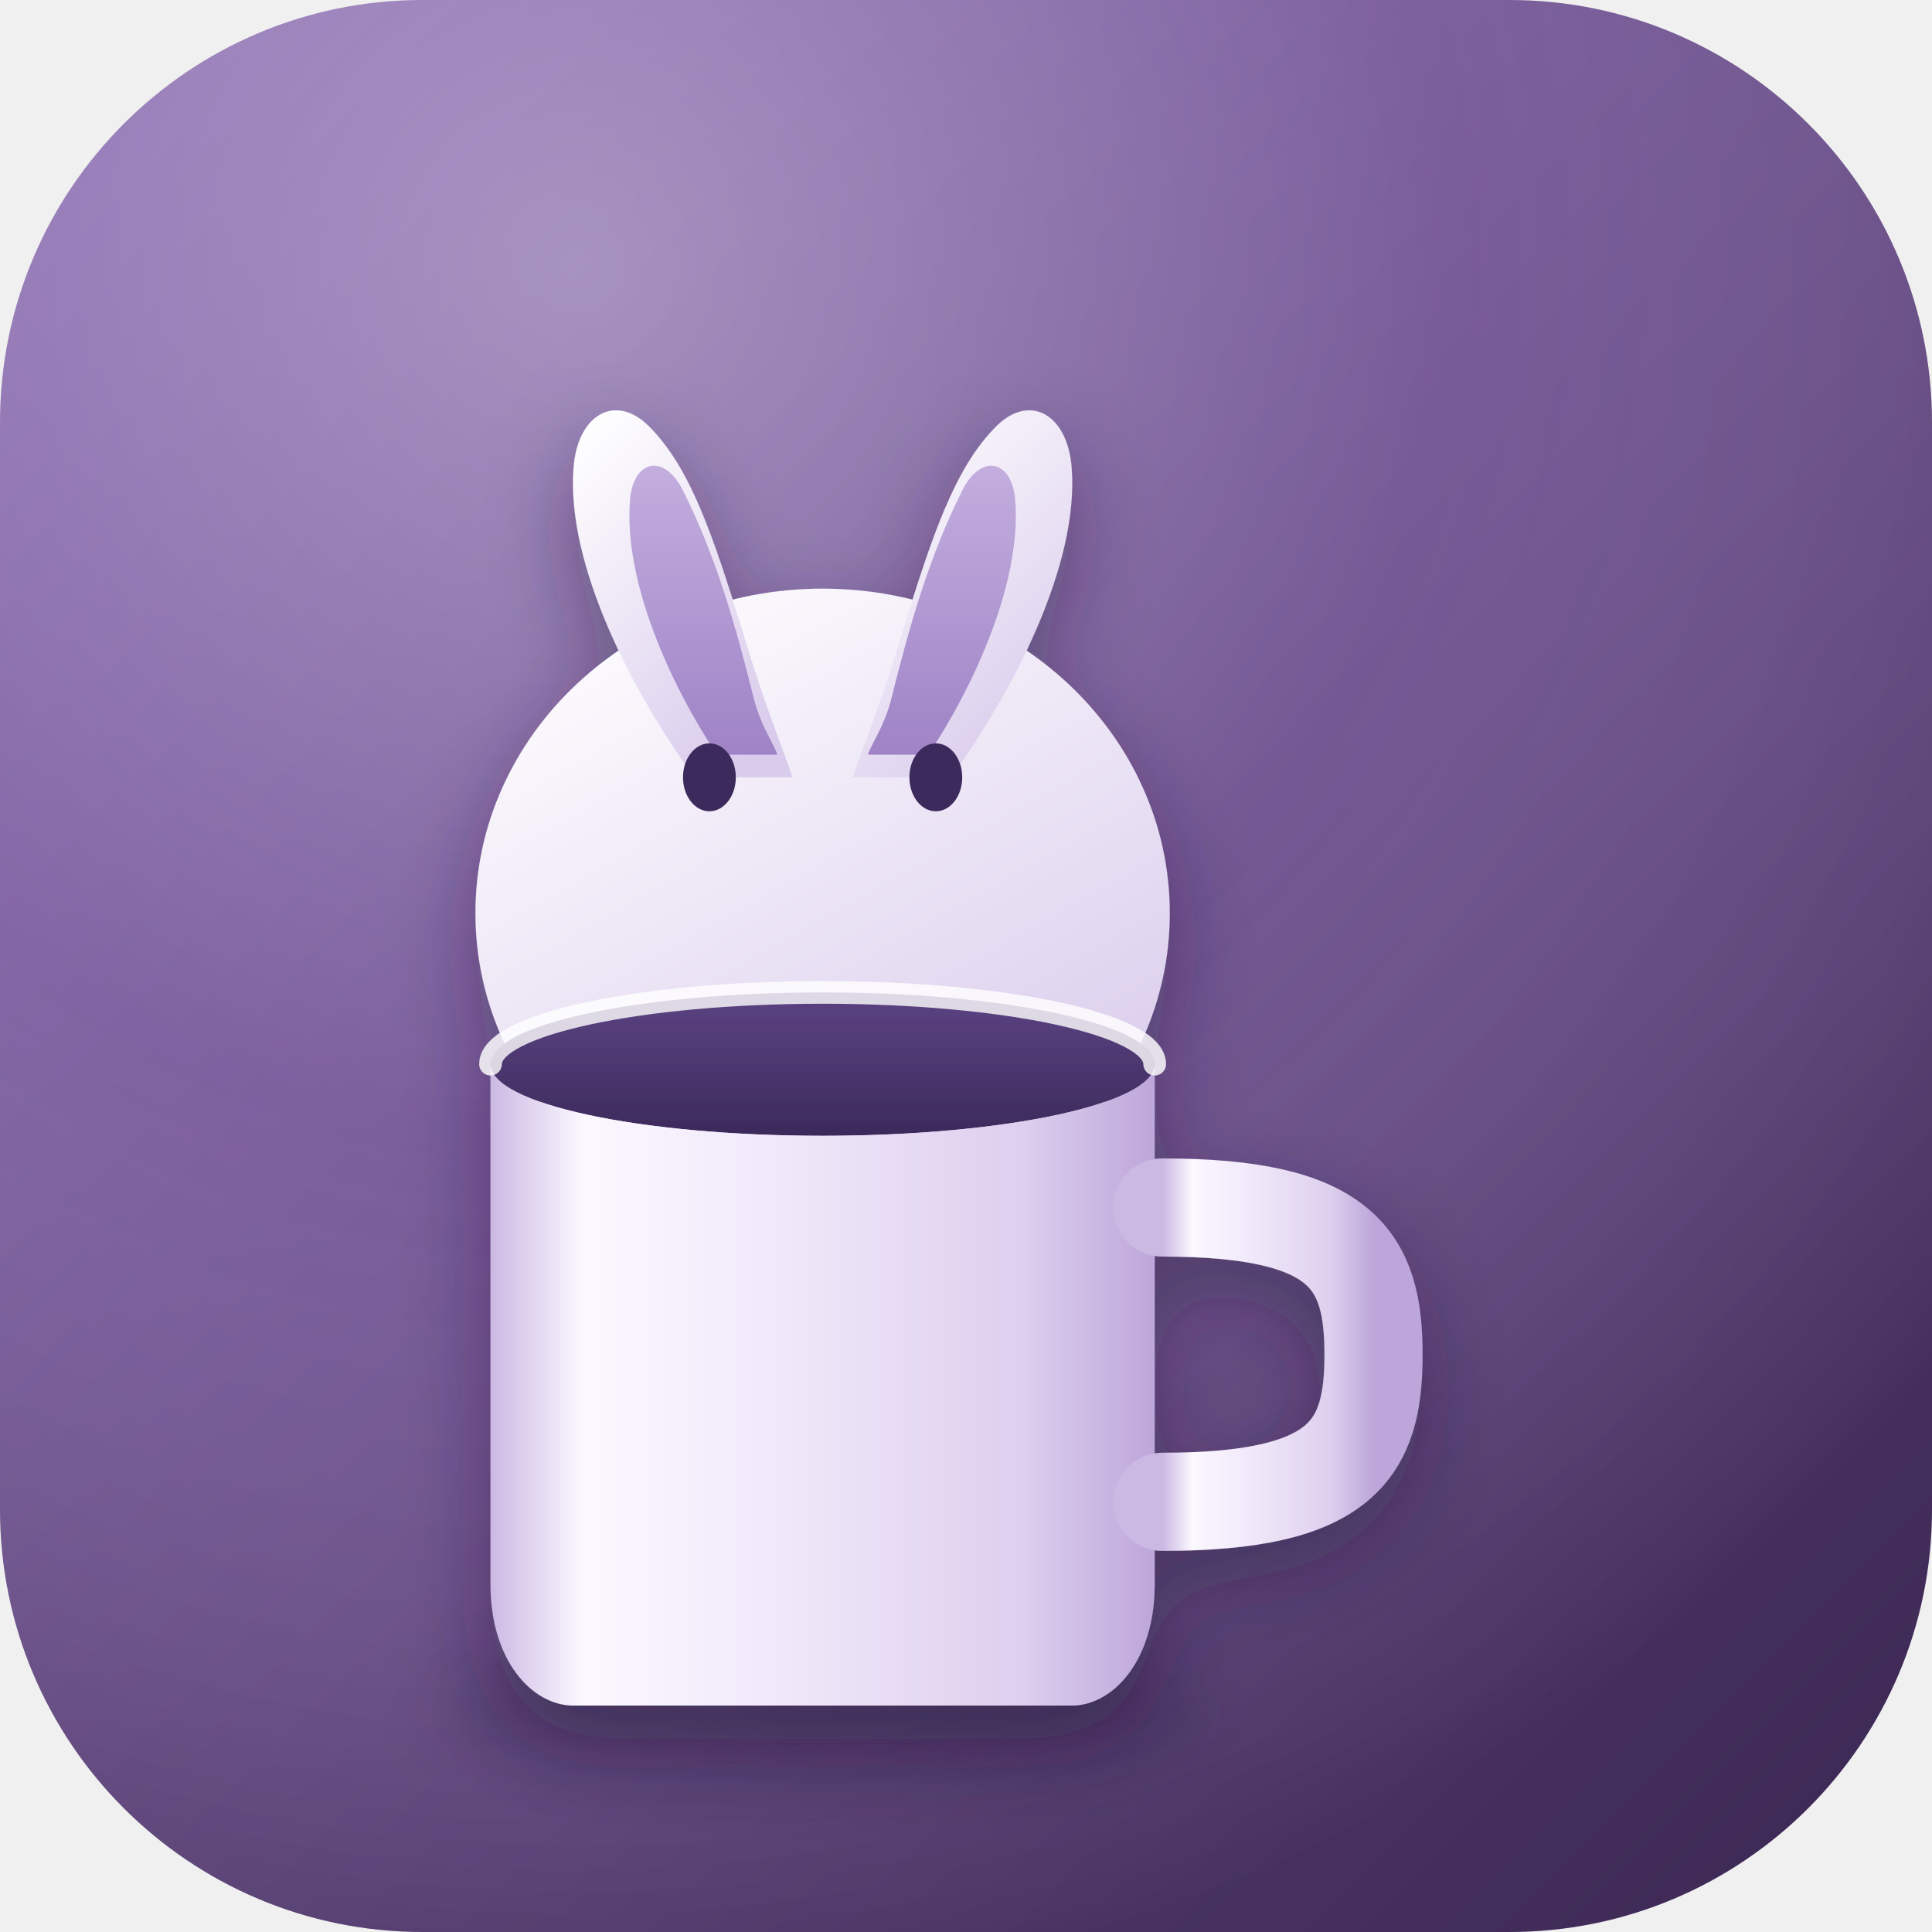
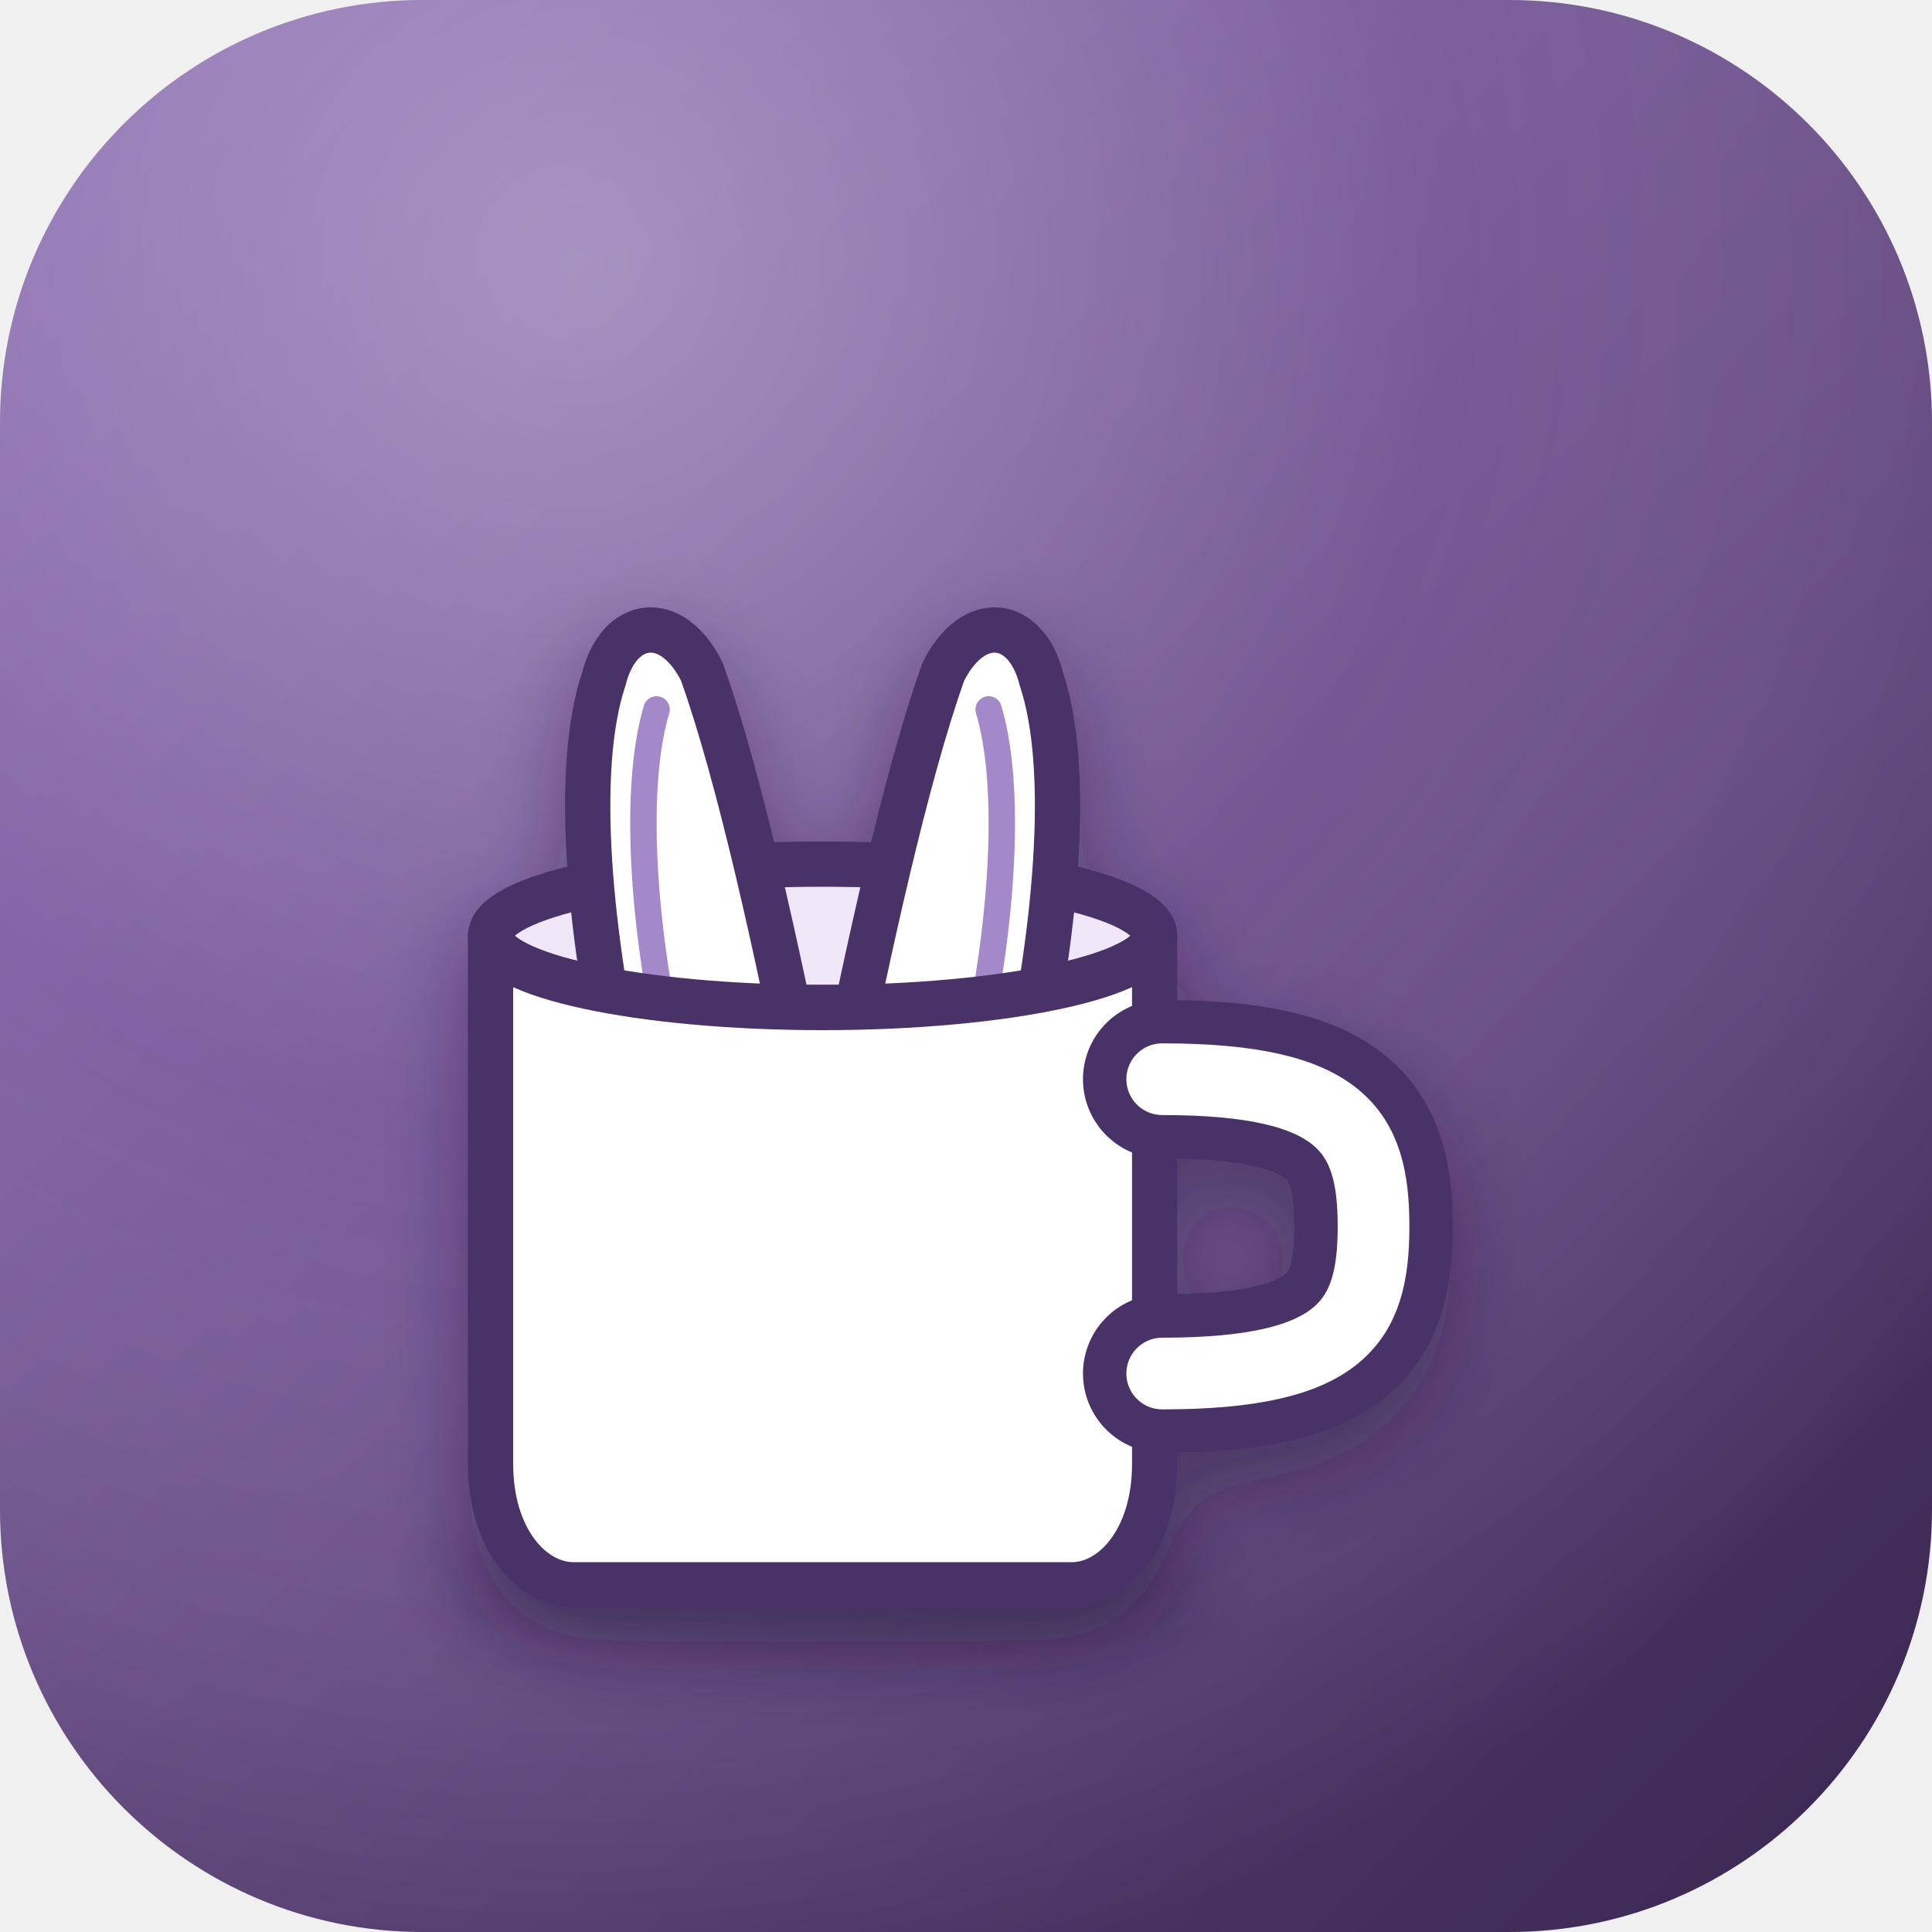
<svg xmlns="http://www.w3.org/2000/svg" viewBox="0 0 512 512" width="512" height="512">
  <defs>
    <linearGradient id="tile" x1="0" y1="0" x2="1" y2="1">
      <stop offset="0" stop-color="#8a6bb2" />
      <stop offset="0.55" stop-color="#6b4e8c" />
      <stop offset="1" stop-color="#4a3167" />
    </linearGradient>
    <radialGradient id="glow" cx="0.3" cy="0.14" r="0.9">
      <stop offset="0" stop-color="#ffffff" stop-opacity="0.32" />
      <stop offset="0.5" stop-color="#ffffff" stop-opacity="0.05" />
      <stop offset="1" stop-color="#000000" stop-opacity="0.20" />
    </radialGradient>
    <linearGradient id="mug" x1="0" y1="0" x2="1" y2="0">
      <stop offset="0" stop-color="#cbb8e3" />
      <stop offset="0.14" stop-color="#fbf8ff" />
      <stop offset="0.42" stop-color="#f1e9fa" />
      <stop offset="0.8" stop-color="#ddcfee" />
      <stop offset="1" stop-color="#bda6da" />
    </linearGradient>
    <linearGradient id="head" x1="0.1" y1="0" x2="0.7" y2="1">
      <stop offset="0" stop-color="#ffffff" />
      <stop offset="1" stop-color="#d9cbec" />
    </linearGradient>
    <linearGradient id="inner" x1="0" y1="0" x2="0" y2="1">
      <stop offset="0" stop-color="#c3aede" />
      <stop offset="1" stop-color="#9f83c6" />
    </linearGradient>
    <linearGradient id="interior" x1="0" y1="0" x2="0" y2="1">
      <stop offset="0" stop-color="#5c4383" />
      <stop offset="1" stop-color="#3c2a5b" />
    </linearGradient>
    <filter id="shadow" x="-40%" y="-40%" width="180%" height="180%">
      <feDropShadow dx="0" dy="9" stdDeviation="11" flood-color="#25143d" flood-opacity="0.42" />
    </filter>
    <filter id="soft" x="-60%" y="-60%" width="220%" height="220%">
      <feGaussianBlur stdDeviation="9" />
    </filter>
    <linearGradient id="cream" x1="0" y1="0" x2="1" y2="1">
      <stop offset="0" stop-color="#fdf9f2" />
      <stop offset="1" stop-color="#ece0cf" />
    </linearGradient>
+     <linearGradient id="creamSoft" x1="0" y1="0" x2="1" y2="1">
+       <stop offset="0" stop-color="#fdf9f2" />
+       <stop offset="1" stop-color="#e3d4bd" />
+     </linearGradient>
  </defs>
  <rect width="512" height="512" rx="112" fill="url(#tile)" />
  <rect width="512" height="512" rx="112" fill="url(#glow)" />
  <g transform="translate(-38 0)">
-     <ellipse cx="256" cy="452" rx="100" ry="18" fill="#2a1a42" opacity="0.30" filter="url(#soft)" />
+     <ellipse cx="256" cy="420" rx="100" ry="18" fill="#2a1a42" opacity="0.30" filter="url(#soft)" />
    <g filter="url(#shadow)">
-       <ellipse cx="256" cy="242" rx="92" ry="86" fill="url(#head)" />
-       <path d="M222,206 C 206,184 188,150 190,124 C 191,110 201,104 210,113 C 221,124 227,142 235,168 C 241,188 245,197 248,206 Z" fill="url(#head)" />
-       <path d="M290,206 C 306,184 324,150 322,124 C 321,110 311,104 302,113 C 291,124 285,142 277,168 C 271,188 267,197 264,206 Z" fill="url(#head)" />
-       <path d="M228,200 C 216,182 203,154 205,132 C 206,122 214,120 219,130 C 228,148 233,166 238,186 C 240,193 243,197 244,200 Z" fill="url(#inner)" />
-       <path d="M284,200 C 296,182 309,154 307,132 C 306,122 298,120 293,130 C 284,148 279,166 274,186 C 272,193 269,197 268,200 Z" fill="url(#inner)" />
-       <ellipse cx="226" cy="206" rx="7" ry="9" fill="#3c2a5b" />
-       <ellipse cx="286" cy="206" rx="7" ry="9" fill="#3c2a5b" />
-       <ellipse cx="256" cy="282" rx="88" ry="19" fill="url(#interior)" />
-       <path d="M168,282 A88,19 0 0 0 344,282 L344,420 C344,440 333,452 322,452 L190,452 C179,452 168,440 168,420 Z" fill="url(#mug)" />
-       <path d="M168,282 A88,19 0 0 1 344,282" fill="none" stroke="#ffffff" stroke-opacity="0.8" stroke-width="6" stroke-linecap="round" />
-       <path d="M346,320 C 394,320 402,334 402,359 C 402,384 394,398 346,398" fill="none" stroke="url(#mug)" stroke-width="26" stroke-linecap="round" />
+       <ellipse cx="256" cy="248" rx="88" ry="19" fill="#efe6f8" stroke="#4a3167" stroke-width="12" />
+       <path d="M204,292 C 194,248 190,204 198,180 C 202,164 216,162 224,178 C 234,206 244,252 252,292 Z" fill="#ffffff" stroke="#4a3167" stroke-width="12" stroke-linejoin="round" />
+       <path d="M308,292 C 318,248 322,204 314,180 C 310,164 296,162 288,178 C 278,206 268,252 260,292 Z" fill="#ffffff" stroke="#4a3167" stroke-width="12" stroke-linejoin="round" />
+       <path d="M216,280 C 208,244 206,208 212,188" fill="none" stroke="#a489ca" stroke-width="7" stroke-linecap="round" />
+       <path d="M296,280 C 304,244 306,208 300,188" fill="none" stroke="#a489ca" stroke-width="7" stroke-linecap="round" />
+       <path d="M168,248 A88,19 0 0 0 344,248 L344,388 C344,408 333,420 322,420 L190,420 C179,420 168,408 168,388 Z" fill="#ffffff" stroke="#4a3167" stroke-width="12" stroke-linejoin="round" />
+       <path d="M346,286 C 394,286 402,300 402,325 C 402,350 394,364 346,364" fill="none" stroke="#4a3167" stroke-width="42" stroke-linecap="round" />
+       <path d="M346,286 C 394,286 402,300 402,325 C 402,350 394,364 346,364" fill="none" stroke="#ffffff" stroke-width="19" stroke-linecap="round" />
    </g>
  </g>
</svg>
